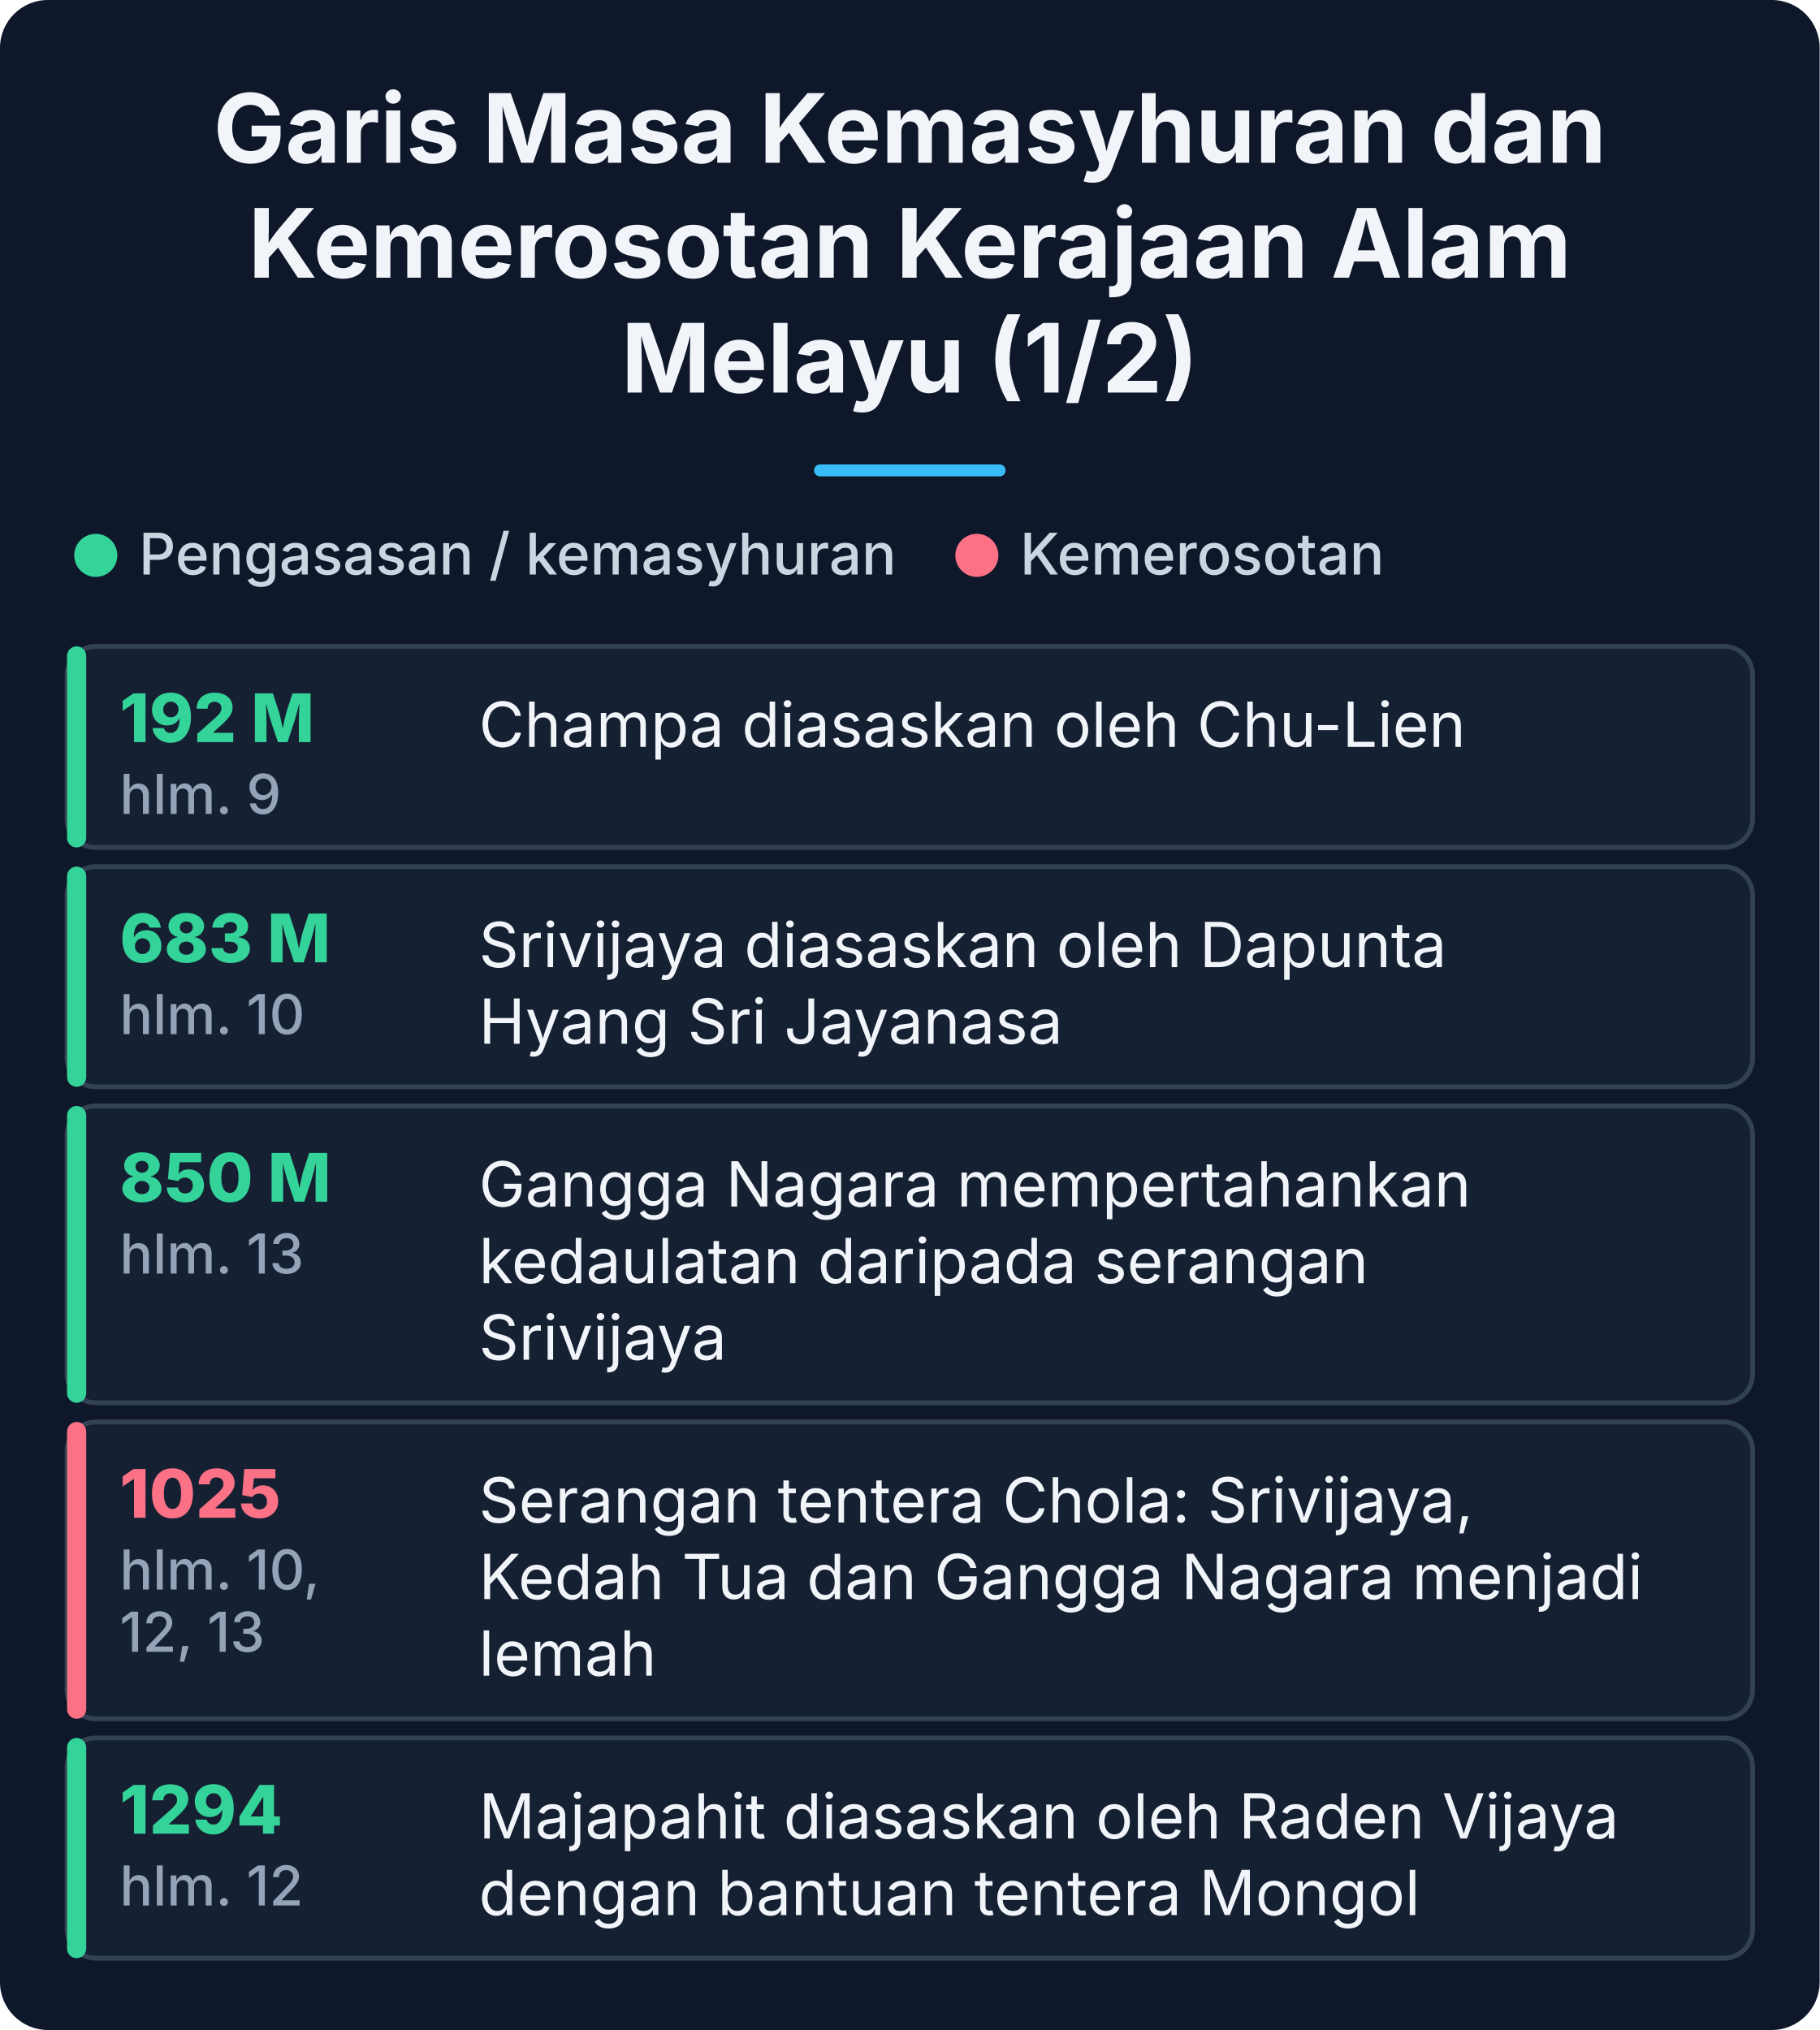
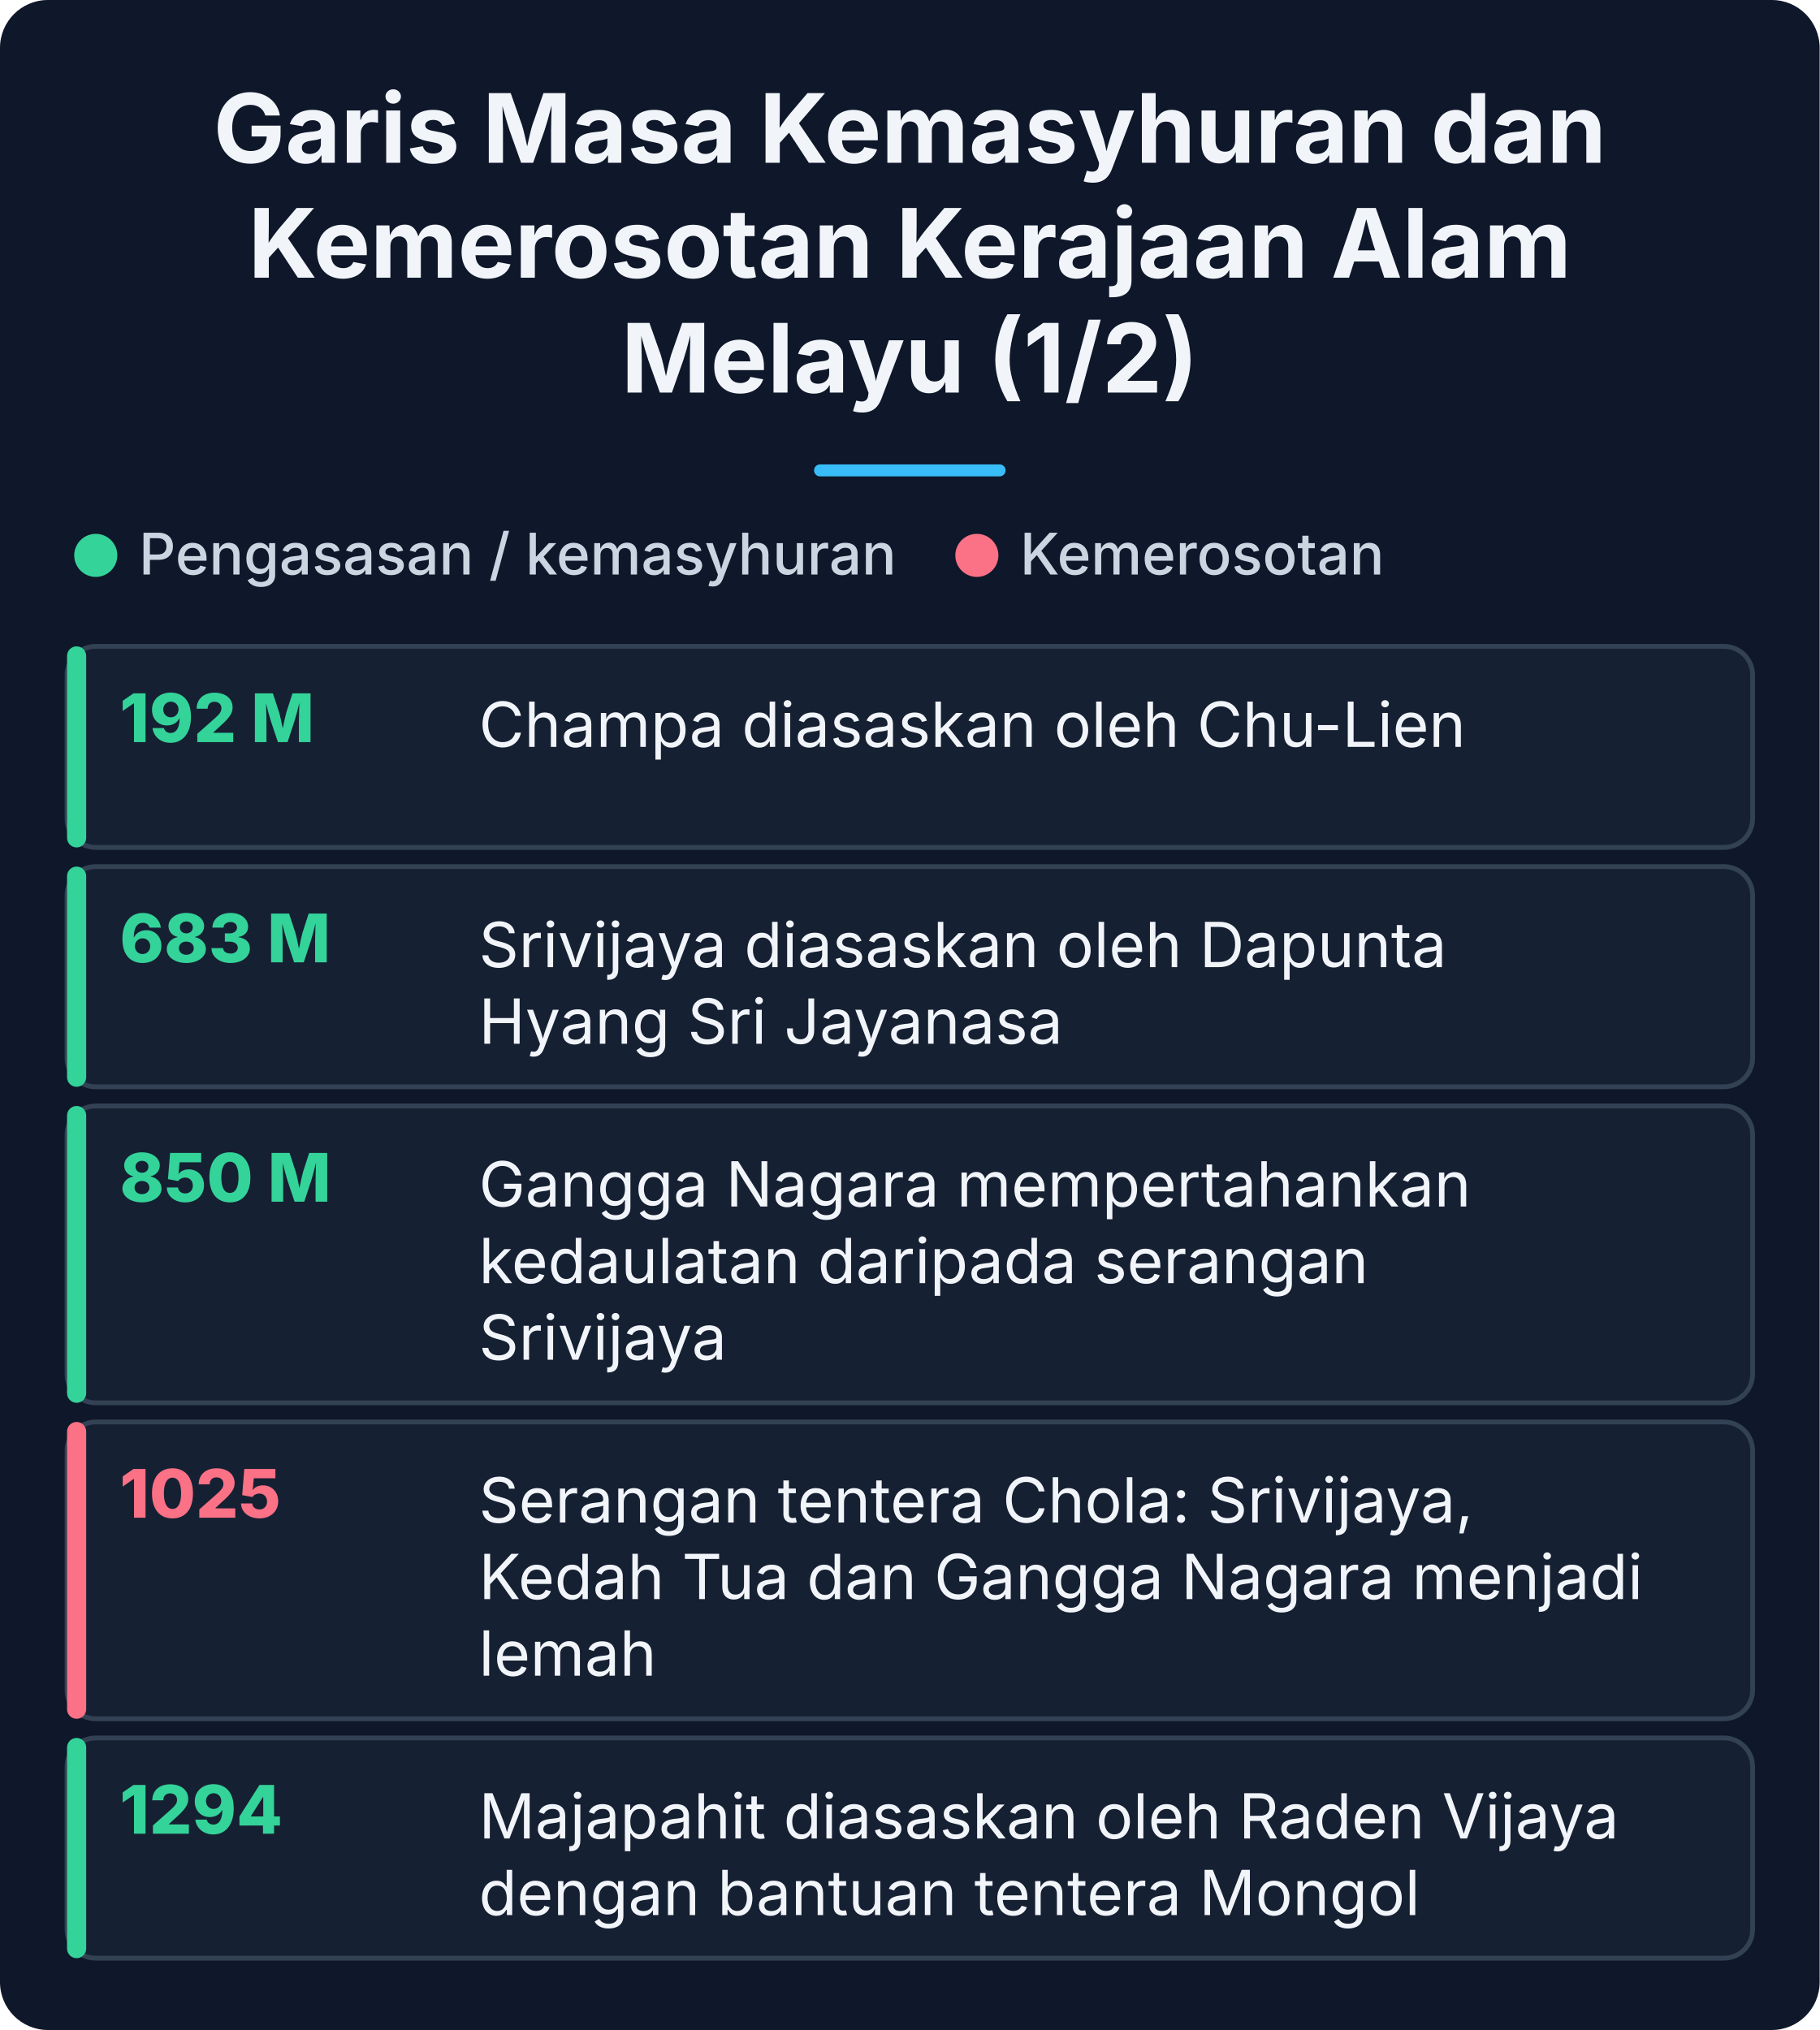
<svg xmlns="http://www.w3.org/2000/svg" viewBox="0 0 760 848" width="760" height="848" role="img" aria-label="Garis masa kemasyhuran dan kemerosotan kerajaan Alam Melayu, bahagian 1 daripada 2 (192 M - 1294)">
  <rect width="760" height="848" rx="20" fill="#0f172a" />
  <text x="380" y="68" text-anchor="middle" font-family="Inter, Segoe UI, Arial, sans-serif" font-size="40" font-weight="700" fill="#f1f5f9">Garis Masa Kemasyhuran dan</text>
  <text x="380" y="116" text-anchor="middle" font-family="Inter, Segoe UI, Arial, sans-serif" font-size="40" font-weight="700" fill="#f1f5f9">Kemerosotan Kerajaan Alam</text>
  <text x="380" y="164" text-anchor="middle" font-family="Inter, Segoe UI, Arial, sans-serif" font-size="40" font-weight="700" fill="#f1f5f9">Melayu (1/2)</text>
  <rect x="340" y="194" width="80" height="5" rx="2.5" fill="#38bdf8" />
  <circle cx="40" cy="232" r="9" fill="#34d399" />
  <text x="58" y="240" text-anchor="start" font-family="Inter, Segoe UI, Arial, sans-serif" font-size="24" font-weight="500" fill="#cbd5e1">Pengasasan / kemasyhuran</text>
  <circle cx="408" cy="232" r="9" fill="#fb7185" />
  <text x="426" y="240" text-anchor="start" font-family="Inter, Segoe UI, Arial, sans-serif" font-size="24" font-weight="500" fill="#cbd5e1">Kemerosotan</text>
  <rect x="28" y="270" width="704" height="84" rx="12" fill="#162033" stroke="#334155" stroke-width="2" />
  <rect x="28" y="270" width="8" height="84" rx="4" fill="#34d399" />
  <text x="50" y="310" text-anchor="start" font-family="Inter, Segoe UI, Arial, sans-serif" font-size="28" font-weight="800" fill="#34d399">192 M</text>
-   <text x="50" y="340" text-anchor="start" font-family="Inter, Segoe UI, Arial, sans-serif" font-size="23" font-weight="500" fill="#94a3b8">hlm. 9</text>
  <text x="200" y="312" text-anchor="start" font-family="Inter, Segoe UI, Arial, sans-serif" font-size="26" font-weight="400" fill="#f1f5f9">Champa diasaskan oleh Chu-Lien</text>
  <rect x="28" y="362" width="704" height="92" rx="12" fill="#162033" stroke="#334155" stroke-width="2" />
  <rect x="28" y="362" width="8" height="92" rx="4" fill="#34d399" />
  <text x="50" y="402" text-anchor="start" font-family="Inter, Segoe UI, Arial, sans-serif" font-size="28" font-weight="800" fill="#34d399">683 M</text>
-   <text x="50" y="432" text-anchor="start" font-family="Inter, Segoe UI, Arial, sans-serif" font-size="23" font-weight="500" fill="#94a3b8">hlm. 10</text>
  <text x="200" y="404" text-anchor="start" font-family="Inter, Segoe UI, Arial, sans-serif" font-size="26" font-weight="400" fill="#f1f5f9">Srivijaya diasaskan oleh Dapunta</text>
  <text x="200" y="436" text-anchor="start" font-family="Inter, Segoe UI, Arial, sans-serif" font-size="26" font-weight="400" fill="#f1f5f9">Hyang Sri Jayanasa</text>
  <rect x="28" y="462" width="704" height="124" rx="12" fill="#162033" stroke="#334155" stroke-width="2" />
  <rect x="28" y="462" width="8" height="124" rx="4" fill="#34d399" />
  <text x="50" y="502" text-anchor="start" font-family="Inter, Segoe UI, Arial, sans-serif" font-size="28" font-weight="800" fill="#34d399">850 M</text>
-   <text x="50" y="532" text-anchor="start" font-family="Inter, Segoe UI, Arial, sans-serif" font-size="23" font-weight="500" fill="#94a3b8">hlm. 13</text>
  <text x="200" y="504" text-anchor="start" font-family="Inter, Segoe UI, Arial, sans-serif" font-size="26" font-weight="400" fill="#f1f5f9">Gangga Nagara mempertahankan</text>
  <text x="200" y="536" text-anchor="start" font-family="Inter, Segoe UI, Arial, sans-serif" font-size="26" font-weight="400" fill="#f1f5f9">kedaulatan daripada serangan</text>
  <text x="200" y="568" text-anchor="start" font-family="Inter, Segoe UI, Arial, sans-serif" font-size="26" font-weight="400" fill="#f1f5f9">Srivijaya</text>
  <rect x="28" y="594" width="704" height="124" rx="12" fill="#162033" stroke="#334155" stroke-width="2" />
  <rect x="28" y="594" width="8" height="124" rx="4" fill="#fb7185" />
  <text x="50" y="634" text-anchor="start" font-family="Inter, Segoe UI, Arial, sans-serif" font-size="28" font-weight="800" fill="#fb7185">1025</text>
-   <text x="50" y="664" text-anchor="start" font-family="Inter, Segoe UI, Arial, sans-serif" font-size="23" font-weight="500" fill="#94a3b8">hlm. 10,</text>
-   <text x="50" y="690" text-anchor="start" font-family="Inter, Segoe UI, Arial, sans-serif" font-size="23" font-weight="500" fill="#94a3b8">12, 13</text>
  <text x="200" y="636" text-anchor="start" font-family="Inter, Segoe UI, Arial, sans-serif" font-size="26" font-weight="400" fill="#f1f5f9">Serangan tentera Chola: Srivijaya,</text>
  <text x="200" y="668" text-anchor="start" font-family="Inter, Segoe UI, Arial, sans-serif" font-size="26" font-weight="400" fill="#f1f5f9">Kedah Tua dan Gangga Nagara menjadi</text>
  <text x="200" y="700" text-anchor="start" font-family="Inter, Segoe UI, Arial, sans-serif" font-size="26" font-weight="400" fill="#f1f5f9">lemah</text>
  <rect x="28" y="726" width="704" height="92" rx="12" fill="#162033" stroke="#334155" stroke-width="2" />
  <rect x="28" y="726" width="8" height="92" rx="4" fill="#34d399" />
  <text x="50" y="766" text-anchor="start" font-family="Inter, Segoe UI, Arial, sans-serif" font-size="28" font-weight="800" fill="#34d399">1294</text>
-   <text x="50" y="796" text-anchor="start" font-family="Inter, Segoe UI, Arial, sans-serif" font-size="23" font-weight="500" fill="#94a3b8">hlm. 12</text>
  <text x="200" y="768" text-anchor="start" font-family="Inter, Segoe UI, Arial, sans-serif" font-size="26" font-weight="400" fill="#f1f5f9">Majapahit diasaskan oleh Raden Vijaya</text>
  <text x="200" y="800" text-anchor="start" font-family="Inter, Segoe UI, Arial, sans-serif" font-size="26" font-weight="400" fill="#f1f5f9">dengan bantuan tentera Mongol</text>
</svg>
